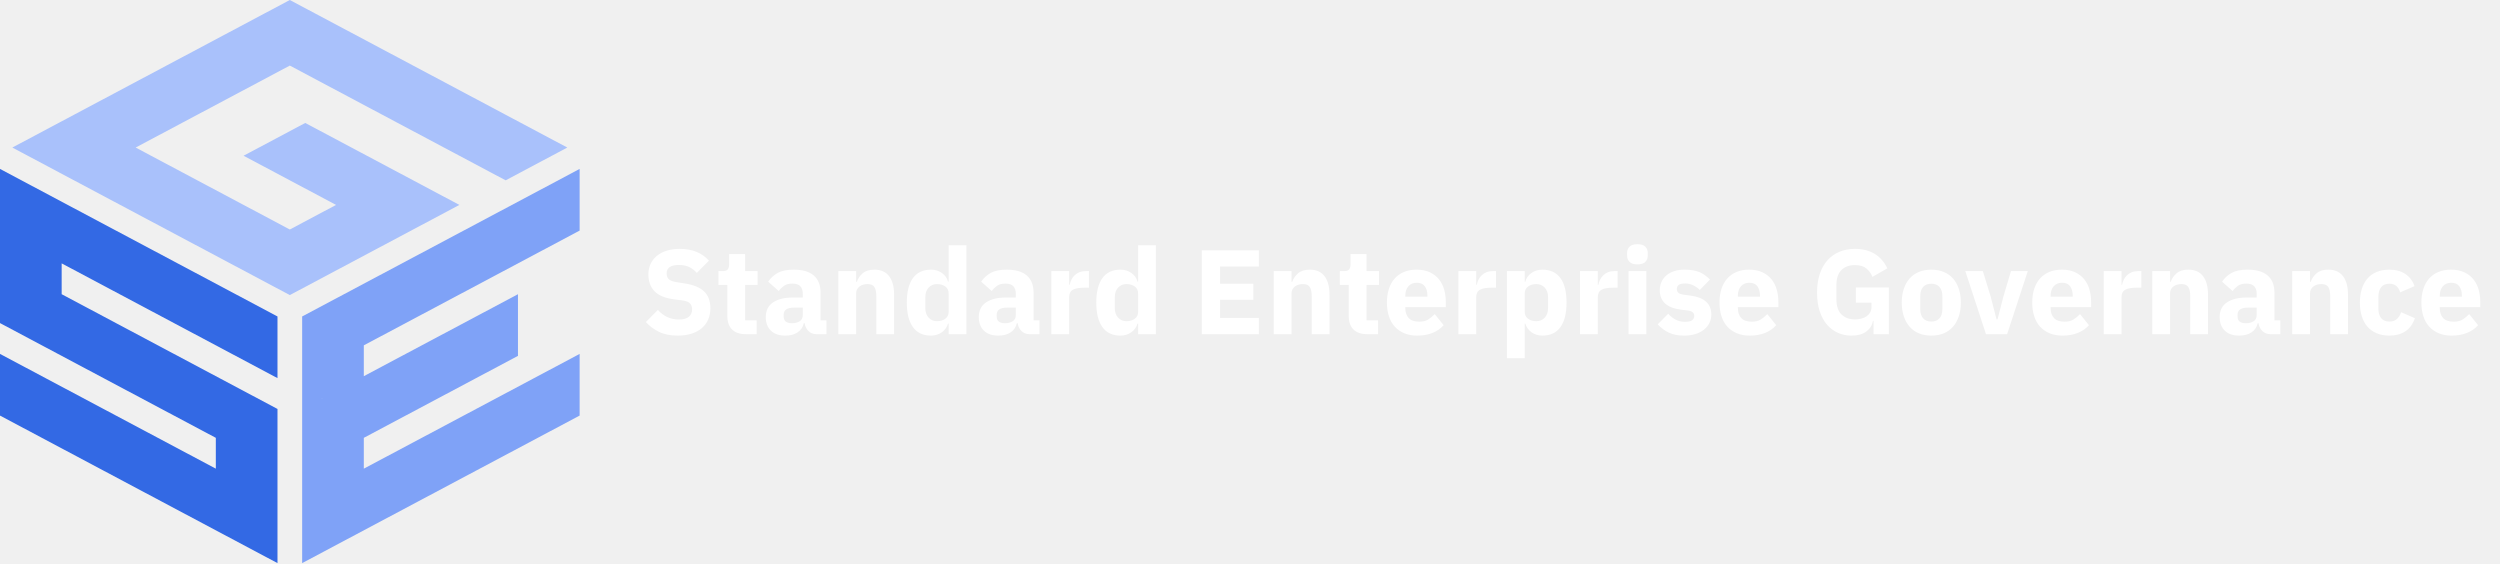
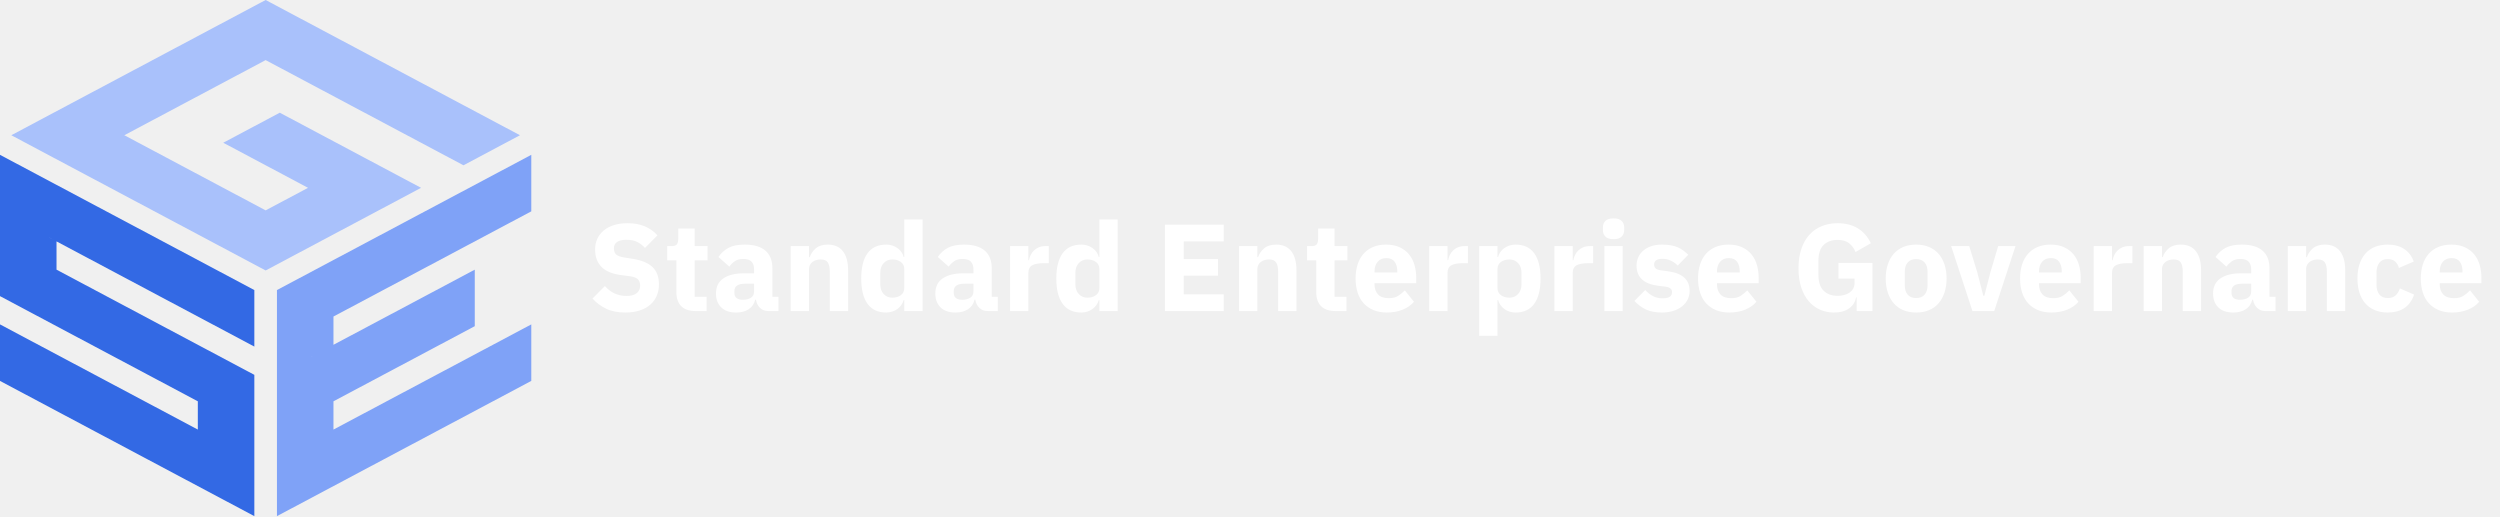
- <svg xmlns="http://www.w3.org/2000/svg" viewBox="-470 -495.87 4054.27 913.21" width="4054.27" height="913.21">
+ <svg xmlns="http://www.w3.org/2000/svg" viewBox="-470 -495.87 4423.24 913.21" width="4423.24" height="913.21">
  <path d="M-450 -256.6 L0 -495.87 L100 -442.7 L-350 -203.43 Z M-450 -256.6 L-350 -309.77 L100 -70.51 L0 -17.33 Z M-100 -442.7 L0 -495.87 L450 -256.6 L350 -203.43 Z M-100 -70.51 L175 -216.73 L275 -163.55 L0 -17.33 Z M-75 -243.31 L25 -296.48 L175 -216.73 L75 -163.55 Z" fill="#A9C1FB" />
  <path d="M-470 -221.93 L-20 17.33 L-20 117.33 L-470 -121.93 Z M-470 -121.93 L-370 -68.76 L-370 -18.76 L-470 -71.93 Z M-470 -71.93 L-20 167.33 L-20 267.33 L-470 28.07 Z M-120 214.16 L-20 267.33 L-20 317.33 L-120 264.16 Z M-470 78.07 L-20 317.33 L-20 417.33 L-470 178.07 Z" fill="#3369E4" />
  <path d="M20 17.33 L470 -221.93 L470 -121.93 L20 117.33 Z M20 117.33 L120 64.16 L120 114.16 L20 167.33 Z M20 167.33 L370 -18.76 L370 81.24 L20 267.33 Z M20 267.33 L120 214.16 L120 264.16 L20 317.33 Z M20 317.33 L470 78.07 L470 178.07 L20 417.33 Z" fill="#7FA2F7" />
-   <path d="M629.04,48.4Q611.11,48.4,598.64,42.27Q586.17,36.13,577.4,26.39L596.89,6.71Q610.72,22.29,630.99,22.29Q641.9,22.29,647.16,17.81Q652.42,13.33,652.42,5.93Q652.42,0.28,649.3,-3.52Q646.18,-7.32,636.64,-8.69L623.19,-10.44Q601.56,-13.17,591.53,-23.49Q581.5,-33.82,581.5,-50.97Q581.5,-60.12,585,-67.72Q588.51,-75.32,595.04,-80.78Q601.56,-86.23,611.01,-89.25Q620.46,-92.27,632.54,-92.27Q647.94,-92.27,659.63,-87.4Q671.32,-82.53,679.7,-73.18L660.02,-53.3Q655.15,-58.95,648.23,-62.56Q641.31,-66.16,630.79,-66.16Q620.85,-66.16,615.98,-62.66Q611.11,-59.15,611.11,-52.91Q611.11,-45.9,614.91,-42.78Q618.71,-39.67,627.28,-38.3L640.73,-36.16Q661.77,-32.85,671.9,-23.2Q682.03,-13.56,682.03,4.17Q682.03,13.92,678.53,22.1Q675.02,30.28,668.3,36.13Q661.58,41.97,651.64,45.19Q641.7,48.4,629.04,48.4ZM739.9,46.07Q724.9,46.07,717.2,38.47Q709.51,30.87,709.51,16.25L709.51,-33.82L695.09,-33.82L695.09,-56.23L702.3,-56.23Q708.14,-56.23,710.29,-59.05Q712.43,-61.88,712.43,-67.14L712.43,-83.89L738.34,-83.89L738.34,-56.23L758.61,-56.23L758.61,-33.82L738.34,-33.82L738.34,23.66L757.05,23.66L757.05,46.07ZM854.28,46.07Q846.48,46.07,841.32,41.19Q836.15,36.32,834.79,28.14L833.62,28.14Q831.28,38.08,823.3,43.24Q815.31,48.4,803.62,48.4Q788.22,48.4,780.04,40.22Q771.86,32.04,771.86,18.59Q771.86,2.42,783.64,-5.47Q795.43,-13.36,815.7,-13.36L831.87,-13.36L831.87,-19.79Q831.87,-27.2,827.97,-31.58Q824.07,-35.96,814.92,-35.96Q806.34,-35.96,801.28,-32.26Q796.21,-28.56,792.9,-23.88L775.75,-39.08Q781.99,-48.24,791.44,-53.4Q800.89,-58.57,817.06,-58.57Q838.88,-58.57,849.79,-49.02Q860.7,-39.47,860.7,-21.16L860.7,23.66L870.25,23.66L870.25,46.07ZM814.33,28.33Q821.54,28.33,826.7,25.22Q831.87,22.1,831.87,15.09L831.87,3L817.84,3Q800.89,3,800.89,14.5L800.89,17.42Q800.89,23.07,804.4,25.7Q807.9,28.33,814.33,28.33ZM889.54,46.07L889.54,-56.23L918.38,-56.23L918.38,-38.89L919.55,-38.89Q922.28,-46.87,929.09,-52.72Q935.91,-58.57,947.99,-58.57Q963.78,-58.57,971.86,-48.04Q979.95,-37.52,979.95,-18.04L979.95,46.07L951.11,46.07L951.11,-15.7Q951.11,-25.64,947.99,-30.41Q944.88,-35.18,936.89,-35.18Q933.38,-35.18,930.07,-34.31Q926.76,-33.43,924.13,-31.48Q921.5,-29.53,919.94,-26.71Q918.38,-23.88,918.38,-20.18L918.38,46.07ZM1068.41,28.92L1067.43,28.92Q1066.26,33.01,1063.73,36.62Q1061.2,40.22,1057.59,42.85Q1053.99,45.48,1049.41,46.94Q1044.83,48.4,1039.96,48.4Q1020.48,48.4,1010.54,34.67Q1000.6,20.93,1000.6,-5.18Q1000.6,-31.29,1010.54,-44.93Q1020.48,-58.57,1039.96,-58.57Q1049.9,-58.57,1057.59,-53.11Q1065.29,-47.65,1067.43,-39.08L1068.41,-39.08L1068.41,-98.12L1097.24,-98.12L1097.24,46.07L1068.41,46.07ZM1049.51,25.02Q1057.69,25.02,1063.05,21.03Q1068.41,17.03,1068.41,10.02L1068.41,-20.18Q1068.41,-27.2,1063.05,-31.19Q1057.69,-35.18,1049.51,-35.18Q1041.32,-35.18,1035.97,-29.44Q1030.61,-23.69,1030.61,-13.95L1030.61,3.78Q1030.61,13.53,1035.97,19.27Q1041.32,25.02,1049.51,25.02ZM1199.73,46.07Q1191.94,46.07,1186.77,41.19Q1181.61,36.32,1180.25,28.14L1179.08,28.14Q1176.74,38.08,1168.75,43.24Q1160.76,48.4,1149.07,48.4Q1133.68,48.4,1125.5,40.22Q1117.31,32.04,1117.31,18.59Q1117.31,2.42,1129.1,-5.47Q1140.89,-13.36,1161.15,-13.36L1177.32,-13.36L1177.32,-19.79Q1177.32,-27.2,1173.43,-31.58Q1169.53,-35.96,1160.37,-35.96Q1151.8,-35.96,1146.73,-32.26Q1141.67,-28.56,1138.36,-23.88L1121.21,-39.08Q1127.44,-48.24,1136.89,-53.4Q1146.34,-58.57,1162.52,-58.57Q1184.34,-58.57,1195.25,-49.02Q1206.16,-39.47,1206.16,-21.16L1206.16,23.66L1215.71,23.66L1215.71,46.07ZM1159.79,28.33Q1167,28.33,1172.16,25.22Q1177.32,22.1,1177.32,15.09L1177.32,3L1163.3,3Q1146.34,3,1146.34,14.5L1146.34,17.42Q1146.34,23.07,1149.85,25.7Q1153.36,28.33,1159.79,28.33ZM1235,46.07L1235,-56.23L1263.83,-56.23L1263.83,-34.02L1264.81,-34.02Q1265.59,-38.3,1267.54,-42.3Q1269.48,-46.29,1272.7,-49.41Q1275.91,-52.53,1280.4,-54.38Q1284.88,-56.23,1290.92,-56.23L1295.98,-56.23L1295.98,-29.34L1288.77,-29.34Q1276.11,-29.34,1269.97,-26.03Q1263.83,-22.71,1263.83,-13.75L1263.83,46.07ZM1375.67,28.92L1374.7,28.92Q1373.53,33.01,1371,36.62Q1368.46,40.22,1364.86,42.85Q1361.26,45.48,1356.68,46.94Q1352.1,48.4,1347.23,48.4Q1327.74,48.4,1317.81,34.67Q1307.87,20.93,1307.87,-5.18Q1307.87,-31.29,1317.81,-44.93Q1327.74,-58.57,1347.23,-58.57Q1357.16,-58.57,1364.86,-53.11Q1372.56,-47.65,1374.7,-39.08L1375.67,-39.08L1375.67,-98.12L1404.51,-98.12L1404.51,46.07L1375.67,46.07ZM1356.77,25.02Q1364.96,25.02,1370.32,21.03Q1375.67,17.03,1375.67,10.02L1375.67,-20.18Q1375.67,-27.2,1370.32,-31.19Q1364.96,-35.18,1356.77,-35.18Q1348.59,-35.18,1343.23,-29.44Q1337.87,-23.69,1337.87,-13.95L1337.87,3.78Q1337.87,13.53,1343.23,19.27Q1348.59,25.02,1356.77,25.02ZM1478.94,46.07L1478.94,-89.93L1571.49,-89.93L1571.49,-63.63L1508.56,-63.63L1508.56,-35.77L1562.53,-35.77L1562.53,-9.66L1508.56,-9.66L1508.56,19.76L1571.49,19.76L1571.49,46.07ZM1595.65,46.07L1595.65,-56.23L1624.49,-56.23L1624.49,-38.89L1625.66,-38.89Q1628.38,-46.87,1635.2,-52.72Q1642.02,-58.57,1654.1,-58.57Q1669.89,-58.57,1677.97,-48.04Q1686.06,-37.52,1686.06,-18.04L1686.06,46.07L1657.22,46.07L1657.22,-15.7Q1657.22,-25.64,1654.1,-30.41Q1650.99,-35.18,1643,-35.18Q1639.49,-35.18,1636.18,-34.31Q1632.87,-33.43,1630.23,-31.48Q1627.6,-29.53,1626.05,-26.71Q1624.49,-23.88,1624.49,-20.18L1624.49,46.07ZM1747.63,46.07Q1732.62,46.07,1724.93,38.47Q1717.23,30.87,1717.23,16.25L1717.23,-33.82L1702.81,-33.82L1702.81,-56.23L1710.02,-56.23Q1715.87,-56.23,1718.01,-59.05Q1720.15,-61.88,1720.15,-67.14L1720.15,-83.89L1746.07,-83.89L1746.07,-56.23L1766.33,-56.23L1766.33,-33.82L1746.07,-33.82L1746.07,23.66L1764.77,23.66L1764.77,46.07ZM1828.29,48.4Q1816.6,48.4,1807.44,44.6Q1798.29,40.8,1791.95,33.89Q1785.62,26.97,1782.41,17.03Q1779.19,7.1,1779.19,-5.18Q1779.19,-17.26,1782.31,-27.1Q1785.43,-36.94,1791.56,-43.95Q1797.7,-50.97,1806.66,-54.77Q1815.63,-58.57,1827.12,-58.57Q1839.79,-58.57,1848.85,-54.28Q1857.91,-49.99,1863.66,-42.78Q1869.4,-35.57,1872.03,-26.12Q1874.66,-16.67,1874.66,-6.35L1874.66,2.23L1809,2.23L1809,3.78Q1809,13.92,1814.46,19.86Q1819.91,25.8,1831.6,25.8Q1840.57,25.8,1846.22,22.2Q1851.87,18.59,1856.74,13.53L1871.16,31.45Q1864.34,39.44,1853.33,43.92Q1842.32,48.4,1828.29,48.4ZM1827.71,-37.33Q1818.94,-37.33,1813.97,-31.58Q1809,-25.83,1809,-16.28L1809,-14.73L1844.85,-14.73L1844.85,-16.48Q1844.85,-25.83,1840.66,-31.58Q1836.48,-37.33,1827.71,-37.33ZM1895.12,46.07L1895.12,-56.23L1923.96,-56.23L1923.96,-34.02L1924.93,-34.02Q1925.71,-38.3,1927.66,-42.3Q1929.61,-46.29,1932.83,-49.41Q1936.04,-52.53,1940.52,-54.38Q1945,-56.23,1951.04,-56.23L1956.11,-56.23L1956.11,-29.34L1948.9,-29.34Q1936.23,-29.34,1930.1,-26.03Q1923.96,-22.71,1923.96,-13.75L1923.96,46.07ZM1973.84,-56.23L2002.68,-56.23L2002.68,-39.08L2003.65,-39.08Q2005.79,-47.65,2013.49,-53.11Q2021.19,-58.57,2031.12,-58.57Q2050.61,-58.57,2060.54,-44.93Q2070.48,-31.29,2070.48,-5.18Q2070.48,20.93,2060.54,34.67Q2050.61,48.4,2031.12,48.4Q2026.06,48.4,2021.58,46.94Q2017.09,45.48,2013.49,42.85Q2009.89,40.22,2007.35,36.62Q2004.82,33.01,2003.65,28.92L2002.68,28.92L2002.68,85.03L1973.84,85.03ZM2021.58,25.02Q2029.76,25.02,2035.12,19.27Q2040.48,13.53,2040.48,3.78L2040.48,-13.95Q2040.48,-23.69,2035.12,-29.44Q2029.76,-35.18,2021.58,-35.18Q2013.39,-35.18,2008.03,-31.19Q2002.68,-27.2,2002.68,-20.18L2002.68,10.02Q2002.68,17.03,2008.03,21.03Q2013.39,25.02,2021.58,25.02ZM2092.3,46.07L2092.3,-56.23L2121.14,-56.23L2121.14,-34.02L2122.11,-34.02Q2122.89,-38.3,2124.84,-42.3Q2126.79,-46.29,2130.01,-49.41Q2133.22,-52.53,2137.7,-54.38Q2142.18,-56.23,2148.22,-56.23L2153.29,-56.23L2153.29,-29.34L2146.08,-29.34Q2133.42,-29.34,2127.28,-26.03Q2121.14,-22.71,2121.14,-13.75L2121.14,46.07ZM2185.44,-67.14Q2176.67,-67.14,2172.68,-71.13Q2168.68,-75.13,2168.68,-81.36L2168.68,-85.65Q2168.68,-91.88,2172.68,-95.88Q2176.67,-99.87,2185.44,-99.87Q2194.21,-99.87,2198.2,-95.88Q2202.19,-91.88,2202.19,-85.65L2202.19,-81.36Q2202.19,-75.13,2198.2,-71.13Q2194.21,-67.14,2185.44,-67.14ZM2171.02,-56.23L2199.86,-56.23L2199.86,46.07L2171.02,46.07ZM2261.43,48.4Q2246.62,48.4,2236.49,43.63Q2226.36,38.86,2218.37,30.09L2235.32,12.94Q2240.77,18.98,2247.4,22.49Q2254.02,26,2262.4,26Q2270.97,26,2274.29,23.37Q2277.6,20.74,2277.6,16.25Q2277.6,9.05,2267.27,7.68L2256.17,6.32Q2221.68,2.03,2221.68,-25.25Q2221.68,-32.65,2224.5,-38.79Q2227.33,-44.93,2232.49,-49.31Q2237.66,-53.69,2244.96,-56.13Q2252.27,-58.57,2261.43,-58.57Q2269.42,-58.57,2275.55,-57.49Q2281.69,-56.42,2286.46,-54.38Q2291.24,-52.33,2295.23,-49.31Q2299.23,-46.29,2303.12,-42.59L2286.56,-25.64Q2281.69,-30.51,2275.55,-33.33Q2269.42,-36.16,2262.99,-36.16Q2255.58,-36.16,2252.46,-33.82Q2249.35,-31.48,2249.35,-27.59Q2249.35,-23.49,2251.59,-21.25Q2253.83,-19.01,2260.06,-18.04L2271.56,-16.48Q2305.27,-12,2305.27,14.31Q2305.27,21.71,2302.15,27.94Q2299.03,34.18,2293.28,38.76Q2287.54,43.34,2279.45,45.87Q2271.36,48.4,2261.43,48.4ZM2367.62,48.4Q2355.93,48.4,2346.77,44.6Q2337.61,40.8,2331.28,33.89Q2324.95,26.97,2321.73,17.03Q2318.52,7.1,2318.52,-5.18Q2318.52,-17.26,2321.63,-27.1Q2324.75,-36.94,2330.89,-43.95Q2337.03,-50.97,2345.99,-54.77Q2354.95,-58.57,2366.45,-58.57Q2379.11,-58.57,2388.17,-54.28Q2397.23,-49.99,2402.98,-42.78Q2408.73,-35.57,2411.36,-26.12Q2413.99,-16.67,2413.99,-6.35L2413.99,2.23L2348.33,2.23L2348.33,3.78Q2348.33,13.92,2353.78,19.86Q2359.24,25.8,2370.93,25.8Q2379.89,25.8,2385.54,22.2Q2391.19,18.59,2396.06,13.53L2410.48,31.45Q2403.66,39.44,2392.65,43.92Q2381.64,48.4,2367.62,48.4ZM2367.03,-37.33Q2358.26,-37.33,2353.3,-31.58Q2348.33,-25.83,2348.33,-16.28L2348.33,-14.73L2384.18,-14.73L2384.18,-16.48Q2384.18,-25.83,2379.99,-31.58Q2375.8,-37.33,2367.03,-37.33ZM2568.3,24.44L2567.33,24.44Q2565.77,34.76,2556.81,41.58Q2547.85,48.4,2532.45,48.4Q2520.76,48.4,2510.63,43.92Q2500.5,39.44,2492.9,30.67Q2485.3,21.9,2481.01,8.85Q2476.73,-4.2,2476.73,-21.35Q2476.73,-38.5,2481.21,-51.75Q2485.69,-65,2493.78,-73.96Q2501.86,-82.92,2513.16,-87.6Q2524.46,-92.27,2538.3,-92.27Q2556.61,-92.27,2569.86,-84.38Q2583.11,-76.49,2590.71,-60.71L2566.55,-46.87Q2563.43,-54.86,2556.81,-60.42Q2550.18,-65.97,2538.3,-65.97Q2524.46,-65.97,2516.28,-57.98Q2508.1,-49.99,2508.1,-32.85L2508.1,-11.02Q2508.1,5.93,2516.28,14.01Q2524.46,22.1,2538.3,22.1Q2543.75,22.1,2548.62,20.83Q2553.5,19.57,2557.2,16.94Q2560.9,14.31,2562.95,10.6Q2564.99,6.9,2564.99,1.84L2564.99,-4.98L2539.66,-4.98L2539.66,-29.73L2593.24,-29.73L2593.24,46.07L2568.3,46.07ZM2662.02,48.4Q2650.72,48.4,2641.86,44.7Q2632.99,41,2626.85,33.98Q2620.72,26.97,2617.4,17.03Q2614.09,7.1,2614.09,-5.18Q2614.09,-17.45,2617.4,-27.39Q2620.72,-37.33,2626.85,-44.24Q2632.99,-51.16,2641.86,-54.86Q2650.72,-58.57,2662.02,-58.57Q2673.32,-58.57,2682.19,-54.86Q2691.05,-51.16,2697.19,-44.24Q2703.33,-37.33,2706.64,-27.39Q2709.95,-17.45,2709.95,-5.18Q2709.95,7.1,2706.64,17.03Q2703.33,26.97,2697.19,33.98Q2691.05,41,2682.19,44.7Q2673.32,48.4,2662.02,48.4ZM2662.02,25.61Q2670.6,25.61,2675.27,20.35Q2679.95,15.09,2679.95,5.34L2679.95,-15.51Q2679.95,-25.25,2675.27,-30.51Q2670.6,-35.77,2662.02,-35.77Q2653.45,-35.77,2648.77,-30.51Q2644.1,-25.25,2644.1,-15.51L2644.1,5.34Q2644.1,15.09,2648.77,20.35Q2653.45,25.61,2662.02,25.61ZM2750.68,46.07L2717.16,-56.23L2745.61,-56.23L2758.28,-14.92L2767.82,22.1L2769.38,22.1L2778.93,-14.92L2791.2,-56.23L2818.48,-56.23L2784.97,46.07ZM2874.79,48.4Q2863.1,48.4,2853.94,44.6Q2844.79,40.8,2838.45,33.89Q2832.12,26.97,2828.91,17.03Q2825.69,7.1,2825.69,-5.18Q2825.69,-17.26,2828.81,-27.1Q2831.93,-36.94,2838.06,-43.95Q2844.2,-50.97,2853.16,-54.77Q2862.13,-58.57,2873.62,-58.57Q2886.29,-58.57,2895.35,-54.28Q2904.41,-49.99,2910.15,-42.78Q2915.9,-35.57,2918.53,-26.12Q2921.16,-16.67,2921.16,-6.35L2921.16,2.23L2855.5,2.23L2855.5,3.78Q2855.5,13.92,2860.96,19.86Q2866.41,25.8,2878.1,25.8Q2887.07,25.8,2892.72,22.2Q2898.37,18.59,2903.24,13.53L2917.66,31.45Q2910.84,39.44,2899.83,43.92Q2888.82,48.4,2874.79,48.4ZM2874.21,-37.33Q2865.44,-37.33,2860.47,-31.58Q2855.5,-25.83,2855.5,-16.28L2855.5,-14.73L2891.35,-14.73L2891.35,-16.48Q2891.35,-25.83,2887.16,-31.58Q2882.97,-37.33,2874.21,-37.33ZM2941.62,46.07L2941.62,-56.23L2970.46,-56.23L2970.46,-34.02L2971.43,-34.02Q2972.21,-38.3,2974.16,-42.3Q2976.11,-46.29,2979.32,-49.41Q2982.54,-52.53,2987.02,-54.38Q2991.5,-56.23,2997.54,-56.23L3002.61,-56.23L3002.61,-29.34L2995.4,-29.34Q2982.73,-29.34,2976.6,-26.03Q2970.46,-22.71,2970.46,-13.75L2970.46,46.07ZM3020.34,46.07L3020.34,-56.23L3049.17,-56.23L3049.17,-38.89L3050.34,-38.89Q3053.07,-46.87,3059.89,-52.72Q3066.71,-58.57,3078.79,-58.57Q3094.57,-58.57,3102.66,-48.04Q3110.74,-37.52,3110.74,-18.04L3110.74,46.07L3081.91,46.07L3081.91,-15.7Q3081.91,-25.64,3078.79,-30.41Q3075.67,-35.18,3067.68,-35.18Q3064.18,-35.18,3060.87,-34.31Q3057.55,-33.43,3054.92,-31.48Q3052.29,-29.53,3050.73,-26.71Q3049.17,-23.88,3049.17,-20.18L3049.17,46.07ZM3212.06,46.07Q3204.27,46.07,3199.11,41.19Q3193.94,36.32,3192.58,28.14L3191.41,28.14Q3189.07,38.08,3181.08,43.24Q3173.09,48.4,3161.4,48.4Q3146.01,48.4,3137.83,40.22Q3129.64,32.04,3129.64,18.59Q3129.64,2.42,3141.43,-5.47Q3153.22,-13.36,3173.48,-13.36L3189.66,-13.36L3189.66,-19.79Q3189.66,-27.2,3185.76,-31.58Q3181.86,-35.96,3172.7,-35.96Q3164.13,-35.96,3159.07,-32.26Q3154,-28.56,3150.69,-23.88L3133.54,-39.08Q3139.78,-48.24,3149.23,-53.4Q3158.68,-58.57,3174.85,-58.57Q3196.67,-58.57,3207.58,-49.02Q3218.49,-39.47,3218.49,-21.16L3218.49,23.66L3228.04,23.66L3228.04,46.07ZM3172.12,28.33Q3179.33,28.33,3184.49,25.22Q3189.66,22.1,3189.66,15.09L3189.66,3L3175.63,3Q3158.68,3,3158.68,14.5L3158.68,17.42Q3158.68,23.07,3162.18,25.7Q3165.69,28.33,3172.12,28.33ZM3247.33,46.07L3247.33,-56.23L3276.17,-56.23L3276.17,-38.89L3277.34,-38.89Q3280.06,-46.87,3286.88,-52.72Q3293.7,-58.57,3305.78,-58.57Q3321.56,-58.57,3329.65,-48.04Q3337.74,-37.52,3337.74,-18.04L3337.74,46.07L3308.9,46.07L3308.9,-15.7Q3308.9,-25.64,3305.78,-30.41Q3302.66,-35.18,3294.68,-35.18Q3291.17,-35.18,3287.86,-34.31Q3284.54,-33.43,3281.91,-31.48Q3279.28,-29.53,3277.72,-26.71Q3276.17,-23.88,3276.17,-20.18L3276.17,46.07ZM3404.76,48.4Q3393.27,48.4,3384.3,44.6Q3375.34,40.8,3369.3,33.89Q3363.26,26.97,3360.14,17.03Q3357.03,7.1,3357.03,-5.18Q3357.03,-17.45,3360.14,-27.29Q3363.26,-37.13,3369.3,-44.15Q3375.34,-51.16,3384.3,-54.86Q3393.27,-58.57,3404.76,-58.57Q3420.35,-58.57,3430.77,-51.55Q3441.2,-44.54,3445.68,-31.87L3422.3,-21.74Q3420.93,-27.59,3416.65,-31.68Q3412.36,-35.77,3404.76,-35.77Q3395.99,-35.77,3391.51,-30.02Q3387.03,-24.27,3387.03,-14.53L3387.03,4.56Q3387.03,14.31,3391.51,19.96Q3395.99,25.61,3404.76,25.61Q3412.56,25.61,3417.13,21.42Q3421.71,17.23,3423.86,10.41L3446.26,20.15Q3441.2,34.76,3430.58,41.58Q3419.96,48.4,3404.76,48.4ZM3505.89,48.4Q3494.19,48.4,3485.04,44.6Q3475.88,40.8,3469.55,33.89Q3463.21,26.97,3460,17.03Q3456.79,7.1,3456.79,-5.18Q3456.79,-17.26,3459.9,-27.1Q3463.02,-36.94,3469.16,-43.95Q3475.3,-50.97,3484.26,-54.77Q3493.22,-58.57,3504.72,-58.57Q3517.38,-58.57,3526.44,-54.28Q3535.5,-49.99,3541.25,-42.78Q3547,-35.57,3549.63,-26.12Q3552.26,-16.67,3552.26,-6.35L3552.26,2.23L3486.6,2.23L3486.6,3.78Q3486.6,13.92,3492.05,19.86Q3497.51,25.8,3509.2,25.8Q3518.16,25.8,3523.81,22.2Q3529.46,18.59,3534.33,13.53L3548.75,31.45Q3541.93,39.44,3530.92,43.92Q3519.91,48.4,3505.89,48.4ZM3505.3,-37.33Q3496.53,-37.33,3491.56,-31.58Q3486.6,-25.83,3486.6,-16.28L3486.6,-14.73L3522.45,-14.73L3522.45,-16.48Q3522.45,-25.83,3518.26,-31.58Q3514.07,-37.33,3505.3,-37.33Z" fill="#FFFFFF" />
+   <path d="M636.32,57.08Q616.19,57.08,602.18,50.19Q588.17,43.29,578.32,32.35L600.21,10.24Q615.75,27.75,638.51,27.75Q650.77,27.75,656.68,22.72Q662.59,17.68,662.59,9.37Q662.59,3.02,659.09,-1.25Q655.59,-5.52,644.86,-7.05L629.76,-9.02Q605.46,-12.08,594.19,-23.69Q582.91,-35.29,582.91,-54.55Q582.91,-64.84,586.85,-73.37Q590.79,-81.91,598.13,-88.04Q605.46,-94.17,616.08,-97.56Q626.69,-100.95,640.26,-100.95Q657.56,-100.95,670.69,-95.48Q683.82,-90.01,693.24,-79.5L671.13,-57.18Q665.66,-63.52,657.89,-67.57Q650.11,-71.62,638.29,-71.62Q627.13,-71.62,621.66,-67.68Q616.19,-63.74,616.19,-56.74Q616.19,-48.86,620.45,-45.36Q624.72,-41.85,634.35,-40.32L649.46,-37.91Q673.1,-34.19,684.48,-23.36Q695.86,-12.52,695.86,7.4Q695.86,18.34,691.92,27.53Q687.98,36.73,680.43,43.29Q672.88,49.86,661.72,53.47Q650.55,57.08,636.32,57.08ZM760.87,54.46Q744.02,54.46,735.37,45.92Q726.73,37.38,726.73,20.97L726.73,-35.29L710.53,-35.29L710.53,-60.46L718.63,-60.46Q725.19,-60.46,727.6,-63.63Q730.01,-66.81,730.01,-72.72L730.01,-91.54L759.12,-91.54L759.12,-60.46L781.89,-60.46L781.89,-35.29L759.12,-35.29L759.12,29.29L780.14,29.29L780.14,54.46ZM889.36,54.46Q880.61,54.46,874.81,48.99Q869.01,43.51,867.47,34.32L866.16,34.32Q863.53,45.48,854.56,51.28Q845.58,57.08,832.45,57.08Q815.16,57.08,805.97,47.89Q796.77,38.7,796.77,23.59Q796.77,5.43,810.01,-3.44Q823.26,-12.3,846.02,-12.3L864.19,-12.3L864.19,-19.53Q864.19,-27.85,859.81,-32.77Q855.43,-37.7,845.15,-37.7Q835.52,-37.7,829.82,-33.54Q824.13,-29.38,820.41,-24.12L801.15,-41.2Q808.15,-51.49,818.77,-57.29Q829.39,-63.09,847.55,-63.09Q872.07,-63.09,884.33,-52.36Q896.59,-41.64,896.59,-21.06L896.59,29.29L907.31,29.29L907.31,54.46ZM844.49,34.54Q852.59,34.54,858.39,31.04Q864.19,27.53,864.19,19.65L864.19,6.08L848.43,6.08Q829.39,6.08,829.39,19L829.39,22.28Q829.39,28.63,833.33,31.58Q837.27,34.54,844.49,34.54ZM928.98,54.46L928.98,-60.46L961.38,-60.46L961.38,-40.98L962.69,-40.98Q965.76,-49.95,973.42,-56.52Q981.08,-63.09,994.65,-63.09Q1012.38,-63.09,1021.46,-51.27Q1030.55,-39.45,1030.55,-17.56L1030.55,54.46L998.15,54.46L998.15,-14.93Q998.15,-26.09,994.65,-31.46Q991.15,-36.82,982.17,-36.82Q978.23,-36.82,974.51,-35.83Q970.79,-34.85,967.84,-32.66Q964.88,-30.47,963.13,-27.3Q961.38,-24.12,961.38,-19.96L961.38,54.46ZM1129.92,35.2L1128.83,35.2Q1127.52,39.79,1124.67,43.84Q1121.83,47.89,1117.78,50.85Q1113.73,53.8,1108.58,55.44Q1103.44,57.08,1097.97,57.08Q1076.08,57.08,1064.91,41.65Q1053.75,26.22,1053.75,-3.11Q1053.75,-32.44,1064.91,-47.76Q1076.08,-63.09,1097.97,-63.09Q1109.13,-63.09,1117.78,-56.96Q1126.42,-50.83,1128.83,-41.2L1129.92,-41.2L1129.92,-107.52L1162.32,-107.52L1162.32,54.46L1129.92,54.46ZM1108.69,30.82Q1117.89,30.82,1123.91,26.33Q1129.92,21.84,1129.92,13.96L1129.92,-19.96Q1129.92,-27.85,1123.91,-32.33Q1117.89,-36.82,1108.69,-36.82Q1099.5,-36.82,1093.48,-30.36Q1087.46,-23.9,1087.46,-12.96L1087.46,6.96Q1087.46,17.9,1093.48,24.36Q1099.5,30.82,1108.69,30.82ZM1277.46,54.46Q1268.7,54.46,1262.9,48.99Q1257.1,43.51,1255.57,34.32L1254.26,34.32Q1251.63,45.48,1242.65,51.28Q1233.68,57.08,1220.55,57.08Q1203.25,57.08,1194.06,47.89Q1184.87,38.7,1184.87,23.59Q1184.87,5.43,1198.11,-3.44Q1211.35,-12.3,1234.12,-12.3L1252.29,-12.3L1252.29,-19.53Q1252.29,-27.85,1247.91,-32.77Q1243.53,-37.7,1233.24,-37.7Q1223.61,-37.7,1217.92,-33.54Q1212.23,-29.38,1208.51,-24.12L1189.24,-41.2Q1196.25,-51.49,1206.87,-57.29Q1217.48,-63.09,1235.65,-63.09Q1260.17,-63.09,1272.42,-52.36Q1284.68,-41.64,1284.68,-21.06L1284.68,29.29L1295.41,29.29L1295.41,54.46ZM1232.59,34.54Q1240.68,34.54,1246.48,31.04Q1252.29,27.53,1252.29,19.65L1252.29,6.08L1236.53,6.08Q1217.48,6.08,1217.48,19L1217.48,22.28Q1217.48,28.63,1221.42,31.58Q1225.36,34.54,1232.59,34.54ZM1317.08,54.46L1317.08,-60.46L1349.47,-60.46L1349.47,-35.51L1350.57,-35.51Q1351.44,-40.32,1353.63,-44.81Q1355.82,-49.3,1359.43,-52.8Q1363.04,-56.3,1368.08,-58.38Q1373.11,-60.46,1379.9,-60.46L1385.59,-60.46L1385.59,-30.25L1377.49,-30.25Q1363.26,-30.25,1356.37,-26.53Q1349.47,-22.81,1349.47,-12.74L1349.47,54.46ZM1475.12,35.2L1474.02,35.2Q1472.71,39.79,1469.86,43.84Q1467.02,47.89,1462.97,50.85Q1458.92,53.8,1453.78,55.44Q1448.63,57.08,1443.16,57.08Q1421.27,57.08,1410.11,41.65Q1398.94,26.22,1398.94,-3.11Q1398.94,-32.44,1410.11,-47.76Q1421.27,-63.09,1443.16,-63.09Q1454.32,-63.09,1462.97,-56.96Q1471.61,-50.83,1474.02,-41.2L1475.12,-41.2L1475.12,-107.52L1507.51,-107.52L1507.51,54.46L1475.12,54.46ZM1453.88,30.82Q1463.08,30.82,1469.1,26.33Q1475.12,21.84,1475.12,13.96L1475.12,-19.96Q1475.12,-27.85,1469.1,-32.33Q1463.08,-36.82,1453.88,-36.82Q1444.69,-36.82,1438.67,-30.36Q1432.65,-23.9,1432.65,-12.96L1432.65,6.96Q1432.65,17.9,1438.67,24.36Q1444.69,30.82,1453.88,30.82ZM1591.13,54.46L1591.13,-98.33L1695.1,-98.33L1695.1,-68.78L1624.4,-68.78L1624.4,-37.48L1685.03,-37.48L1685.03,-8.14L1624.4,-8.14L1624.4,24.91L1695.1,24.91L1695.1,54.46ZM1722.25,54.46L1722.25,-60.46L1754.64,-60.46L1754.64,-40.98L1755.96,-40.98Q1759.02,-49.95,1766.68,-56.52Q1774.34,-63.09,1787.91,-63.09Q1805.64,-63.09,1814.73,-51.27Q1823.81,-39.45,1823.81,-17.56L1823.81,54.46L1791.42,54.46L1791.42,-14.93Q1791.42,-26.09,1787.91,-31.46Q1784.41,-36.82,1775.44,-36.82Q1771.5,-36.82,1767.78,-35.83Q1764.05,-34.85,1761.1,-32.66Q1758.14,-30.47,1756.39,-27.3Q1754.64,-24.12,1754.64,-19.96L1754.64,54.46ZM1892.98,54.46Q1876.13,54.46,1867.48,45.92Q1858.83,37.38,1858.83,20.97L1858.83,-35.29L1842.64,-35.29L1842.64,-60.46L1850.74,-60.46Q1857.3,-60.46,1859.71,-63.63Q1862.12,-66.81,1862.12,-72.72L1862.12,-91.54L1891.23,-91.54L1891.23,-60.46L1914,-60.46L1914,-35.29L1891.23,-35.29L1891.23,29.29L1912.24,29.29L1912.24,54.46ZM1983.6,57.08Q1970.47,57.08,1960.18,52.82Q1949.89,48.55,1942.78,40.78Q1935.67,33.01,1932.05,21.84Q1928.44,10.68,1928.44,-3.11Q1928.44,-16.68,1931.94,-27.74Q1935.45,-38.79,1942.34,-46.67Q1949.24,-54.55,1959.31,-58.82Q1969.37,-63.09,1982.29,-63.09Q1996.52,-63.09,2006.7,-58.27Q2016.87,-53.46,2023.33,-45.36Q2029.79,-37.26,2032.74,-26.64Q2035.7,-16.02,2035.7,-4.42L2035.7,5.21L1961.93,5.21L1961.93,6.96Q1961.93,18.34,1968.06,25.02Q1974.19,31.69,1987.32,31.69Q1997.39,31.69,2003.74,27.64Q2010.09,23.59,2015.56,17.9L2031.76,38.04Q2024.1,47.02,2011.73,52.05Q1999.36,57.08,1983.6,57.08ZM1982.95,-39.23Q1973.1,-39.23,1967.51,-32.77Q1961.93,-26.31,1961.93,-15.59L1961.93,-13.84L2002.21,-13.84L2002.21,-15.81Q2002.21,-26.31,1997.5,-32.77Q1992.8,-39.23,1982.95,-39.23ZM2058.68,54.46L2058.68,-60.46L2091.08,-60.46L2091.08,-35.51L2092.17,-35.51Q2093.05,-40.32,2095.24,-44.81Q2097.43,-49.3,2101.04,-52.8Q2104.65,-56.3,2109.68,-58.38Q2114.72,-60.46,2121.5,-60.46L2127.2,-60.46L2127.2,-30.25L2119.1,-30.25Q2104.87,-30.25,2097.97,-26.53Q2091.08,-22.81,2091.08,-12.74L2091.08,54.46ZM2147.11,-60.46L2179.51,-60.46L2179.51,-41.2L2180.61,-41.2Q2183.01,-50.83,2191.66,-56.96Q2200.31,-63.09,2211.47,-63.09Q2233.36,-63.09,2244.52,-47.76Q2255.68,-32.44,2255.68,-3.11Q2255.68,26.22,2244.52,41.65Q2233.36,57.08,2211.47,57.08Q2205.78,57.08,2200.74,55.44Q2195.71,53.8,2191.66,50.85Q2187.61,47.89,2184.76,43.84Q2181.92,39.79,2180.61,35.2L2179.51,35.2L2179.51,98.24L2147.11,98.24ZM2200.74,30.82Q2209.94,30.82,2215.96,24.36Q2221.98,17.9,2221.98,6.96L2221.98,-12.96Q2221.98,-23.9,2215.96,-30.36Q2209.94,-36.82,2200.74,-36.82Q2191.55,-36.82,2185.53,-32.33Q2179.51,-27.85,2179.51,-19.96L2179.51,13.96Q2179.51,21.84,2185.53,26.33Q2191.55,30.82,2200.74,30.82ZM2280.2,54.46L2280.2,-60.46L2312.6,-60.46L2312.6,-35.51L2313.69,-35.51Q2314.57,-40.32,2316.76,-44.81Q2318.94,-49.3,2322.56,-52.8Q2326.17,-56.3,2331.2,-58.38Q2336.24,-60.46,2343.02,-60.46L2348.71,-60.46L2348.71,-30.25L2340.61,-30.25Q2326.39,-30.25,2319.49,-26.53Q2312.6,-22.81,2312.6,-12.74L2312.6,54.46ZM2384.83,-72.72Q2374.98,-72.72,2370.49,-77.21Q2366.01,-81.69,2366.01,-88.7L2366.01,-93.51Q2366.01,-100.52,2370.49,-105Q2374.98,-109.49,2384.83,-109.49Q2394.68,-109.49,2399.17,-105Q2403.66,-100.52,2403.66,-93.51L2403.66,-88.7Q2403.66,-81.69,2399.17,-77.21Q2394.68,-72.72,2384.83,-72.72ZM2368.63,-60.46L2401.03,-60.46L2401.03,54.46L2368.63,54.46ZM2470.2,57.08Q2453.56,57.08,2442.18,51.72Q2430.8,46.36,2421.82,36.51L2440.87,17.25Q2447,24.03,2454.44,27.97Q2461.88,31.91,2471.29,31.91Q2480.92,31.91,2484.65,28.96Q2488.37,26,2488.37,20.97Q2488.37,12.87,2476.77,11.34L2464.29,9.8Q2425.54,4.99,2425.54,-25.66Q2425.54,-33.97,2428.72,-40.87Q2431.89,-47.76,2437.69,-52.69Q2443.49,-57.61,2451.7,-60.35Q2459.91,-63.09,2470.2,-63.09Q2479.17,-63.09,2486.07,-61.88Q2492.96,-60.68,2498.33,-58.38Q2503.69,-56.08,2508.18,-52.69Q2512.66,-49.3,2517.04,-45.14L2498.44,-26.09Q2492.96,-31.57,2486.07,-34.74Q2479.17,-37.91,2471.95,-37.91Q2463.63,-37.91,2460.13,-35.29Q2456.63,-32.66,2456.63,-28.28Q2456.63,-23.69,2459.14,-21.17Q2461.66,-18.65,2468.67,-17.56L2481.58,-15.81Q2519.45,-10.77,2519.45,18.78Q2519.45,27.1,2515.95,34.1Q2512.44,41.11,2505.99,46.25Q2499.53,51.39,2490.45,54.24Q2481.36,57.08,2470.2,57.08ZM2589.49,57.08Q2576.36,57.08,2566.07,52.82Q2555.79,48.55,2548.67,40.78Q2541.56,33.01,2537.95,21.84Q2534.33,10.68,2534.33,-3.11Q2534.33,-16.68,2537.84,-27.74Q2541.34,-38.79,2548.23,-46.67Q2555.13,-54.55,2565.2,-58.82Q2575.27,-63.09,2588.18,-63.09Q2602.41,-63.09,2612.59,-58.27Q2622.77,-53.46,2629.22,-45.36Q2635.68,-37.26,2638.64,-26.64Q2641.59,-16.02,2641.59,-4.42L2641.59,5.21L2567.82,5.21L2567.82,6.96Q2567.82,18.34,2573.95,25.02Q2580.08,31.69,2593.22,31.69Q2603.28,31.69,2609.63,27.64Q2615.98,23.59,2621.45,17.9L2637.65,38.04Q2629.99,47.02,2617.62,52.05Q2605.25,57.08,2589.49,57.08ZM2588.84,-39.23Q2578.99,-39.23,2573.41,-32.77Q2567.82,-26.31,2567.82,-15.59L2567.82,-13.84L2608.1,-13.84L2608.1,-15.81Q2608.1,-26.31,2603.39,-32.77Q2598.69,-39.23,2588.84,-39.23ZM2814.95,30.16L2813.86,30.16Q2812.11,41.76,2802.04,49.42Q2791.97,57.08,2774.68,57.08Q2761.54,57.08,2750.16,52.05Q2738.78,47.02,2730.24,37.17Q2721.71,27.32,2716.89,12.65Q2712.07,-2.02,2712.07,-21.28Q2712.07,-40.54,2717.11,-55.43Q2722.14,-70.31,2731.23,-80.38Q2740.31,-90.45,2753.01,-95.7Q2765.7,-100.95,2781.24,-100.95Q2801.82,-100.95,2816.7,-92.09Q2831.59,-83.22,2840.13,-65.49L2812.98,-49.95Q2809.48,-58.93,2802.04,-65.17Q2794.6,-71.4,2781.24,-71.4Q2765.7,-71.4,2756.51,-62.43Q2747.32,-53.46,2747.32,-34.19L2747.32,-9.68Q2747.32,9.37,2756.51,18.45Q2765.7,27.53,2781.24,27.53Q2787.37,27.53,2792.85,26.11Q2798.32,24.69,2802.48,21.73Q2806.64,18.78,2808.93,14.62Q2811.23,10.46,2811.23,4.77L2811.23,-2.89L2782.78,-2.89L2782.78,-30.69L2842.97,-30.69L2842.97,54.46L2814.95,54.46ZM2920.24,57.08Q2907.54,57.08,2897.58,52.93Q2887.63,48.77,2880.73,40.89Q2873.84,33.01,2870.11,21.84Q2866.39,10.68,2866.39,-3.11Q2866.39,-16.9,2870.11,-28.06Q2873.84,-39.23,2880.73,-47Q2887.63,-54.77,2897.58,-58.93Q2907.54,-63.09,2920.24,-63.09Q2932.94,-63.09,2942.9,-58.93Q2952.86,-54.77,2959.75,-47Q2966.65,-39.23,2970.37,-28.06Q2974.09,-16.9,2974.09,-3.11Q2974.09,10.68,2970.37,21.84Q2966.65,33.01,2959.75,40.89Q2952.86,48.77,2942.9,52.93Q2932.94,57.08,2920.24,57.08ZM2920.24,31.47Q2929.87,31.47,2935.12,25.56Q2940.38,19.65,2940.38,8.71L2940.38,-14.71Q2940.38,-25.66,2935.12,-31.57Q2929.87,-37.48,2920.24,-37.48Q2910.61,-37.48,2905.36,-31.57Q2900.1,-25.66,2900.1,-14.71L2900.1,8.71Q2900.1,19.65,2905.36,25.56Q2910.61,31.47,2920.24,31.47ZM3019.84,54.46L2982.19,-60.46L3014.14,-60.46L3028.37,-14.05L3039.1,27.53L3040.85,27.53L3051.58,-14.05L3065.37,-60.46L3096.01,-60.46L3058.36,54.46ZM3159.27,57.08Q3146.14,57.08,3135.85,52.82Q3125.56,48.55,3118.45,40.78Q3111.33,33.01,3107.72,21.84Q3104.11,10.68,3104.11,-3.11Q3104.11,-16.68,3107.61,-27.74Q3111.11,-38.79,3118.01,-46.67Q3124.9,-54.55,3134.97,-58.82Q3145.04,-63.09,3157.96,-63.09Q3172.18,-63.09,3182.36,-58.27Q3192.54,-53.46,3199,-45.36Q3205.46,-37.26,3208.41,-26.64Q3211.37,-16.02,3211.37,-4.42L3211.37,5.21L3137.6,5.21L3137.6,6.96Q3137.6,18.34,3143.73,25.02Q3149.86,31.69,3162.99,31.69Q3173.06,31.69,3179.41,27.64Q3185.76,23.59,3191.23,17.9L3207.43,38.04Q3199.76,47.02,3187.4,52.05Q3175.03,57.08,3159.27,57.08ZM3158.61,-39.23Q3148.76,-39.23,3143.18,-32.77Q3137.6,-26.31,3137.6,-15.59L3137.6,-13.84L3177.88,-13.84L3177.88,-15.81Q3177.88,-26.31,3173.17,-32.77Q3168.46,-39.23,3158.61,-39.23ZM3234.35,54.46L3234.35,-60.46L3266.75,-60.46L3266.75,-35.51L3267.84,-35.51Q3268.72,-40.32,3270.9,-44.81Q3273.09,-49.3,3276.71,-52.8Q3280.32,-56.3,3285.35,-58.38Q3290.39,-60.46,3297.17,-60.46L3302.86,-60.46L3302.86,-30.25L3294.76,-30.25Q3280.54,-30.25,3273.64,-26.53Q3266.75,-22.81,3266.75,-12.74L3266.75,54.46ZM3322.78,54.46L3322.78,-60.46L3355.18,-60.46L3355.18,-40.98L3356.49,-40.98Q3359.56,-49.95,3367.22,-56.52Q3374.88,-63.09,3388.45,-63.09Q3406.18,-63.09,3415.26,-51.27Q3424.35,-39.45,3424.35,-17.56L3424.35,54.46L3391.95,54.46L3391.95,-14.93Q3391.95,-26.09,3388.45,-31.46Q3384.95,-36.82,3375.97,-36.82Q3372.03,-36.82,3368.31,-35.83Q3364.59,-34.85,3361.64,-32.66Q3358.68,-30.47,3356.93,-27.3Q3355.18,-24.12,3355.18,-19.96L3355.18,54.46ZM3538.17,54.46Q3529.42,54.46,3523.62,48.99Q3517.81,43.51,3516.28,34.32L3514.97,34.32Q3512.34,45.48,3503.37,51.28Q3494.39,57.08,3481.26,57.08Q3463.97,57.08,3454.77,47.89Q3445.58,38.7,3445.58,23.59Q3445.58,5.43,3458.82,-3.44Q3472.07,-12.3,3494.83,-12.3L3513,-12.3L3513,-19.53Q3513,-27.85,3508.62,-32.77Q3504.24,-37.7,3493.96,-37.7Q3484.32,-37.7,3478.63,-33.54Q3472.94,-29.38,3469.22,-24.12L3449.96,-41.2Q3456.96,-51.49,3467.58,-57.29Q3478.2,-63.09,3496.36,-63.09Q3520.88,-63.09,3533.14,-52.36Q3545.39,-41.64,3545.39,-21.06L3545.39,29.29L3556.12,29.29L3556.12,54.46ZM3493.3,34.54Q3501.4,34.54,3507.2,31.04Q3513,27.53,3513,19.65L3513,6.08L3497.24,6.08Q3478.2,6.08,3478.2,19L3478.2,22.28Q3478.2,28.63,3482.14,31.58Q3486.08,34.54,3493.3,34.54ZM3577.79,54.46L3577.79,-60.46L3610.19,-60.46L3610.19,-40.98L3611.5,-40.98Q3614.56,-49.95,3622.23,-56.52Q3629.89,-63.09,3643.46,-63.09Q3661.19,-63.09,3670.27,-51.27Q3679.36,-39.45,3679.36,-17.56L3679.36,54.46L3646.96,54.46L3646.96,-14.93Q3646.96,-26.09,3643.46,-31.46Q3639.96,-36.82,3630.98,-36.82Q3627.04,-36.82,3623.32,-35.83Q3619.6,-34.85,3616.64,-32.66Q3613.69,-30.47,3611.94,-27.3Q3610.19,-24.12,3610.19,-19.96L3610.19,54.46ZM3754.66,57.08Q3741.74,57.08,3731.67,52.82Q3721.6,48.55,3714.82,40.78Q3708.03,33.01,3704.53,21.84Q3701.03,10.68,3701.03,-3.11Q3701.03,-16.9,3704.53,-27.95Q3708.03,-39.01,3714.82,-46.89Q3721.6,-54.77,3731.67,-58.93Q3741.74,-63.09,3754.66,-63.09Q3772.17,-63.09,3783.88,-55.21Q3795.59,-47.33,3800.62,-33.1L3774.36,-21.72Q3772.82,-28.28,3768.01,-32.88Q3763.19,-37.48,3754.66,-37.48Q3744.81,-37.48,3739.77,-31.02Q3734.74,-24.56,3734.74,-13.62L3734.74,7.83Q3734.74,18.78,3739.77,25.13Q3744.81,31.47,3754.66,31.47Q3763.41,31.47,3768.55,26.77Q3773.7,22.06,3776.11,14.4L3801.28,25.35Q3795.59,41.76,3783.66,49.42Q3771.73,57.08,3754.66,57.08ZM3868.26,57.08Q3855.13,57.08,3844.84,52.82Q3834.55,48.55,3827.44,40.78Q3820.32,33.01,3816.71,21.84Q3813.1,10.68,3813.1,-3.11Q3813.1,-16.68,3816.6,-27.74Q3820.1,-38.79,3827,-46.67Q3833.89,-54.55,3843.96,-58.82Q3854.03,-63.09,3866.95,-63.09Q3881.17,-63.09,3891.35,-58.27Q3901.53,-53.46,3907.99,-45.36Q3914.45,-37.26,3917.4,-26.64Q3920.36,-16.02,3920.36,-4.42L3920.36,5.21L3846.59,5.21L3846.59,6.96Q3846.59,18.34,3852.72,25.02Q3858.85,31.69,3871.98,31.69Q3882.05,31.69,3888.4,27.64Q3894.75,23.59,3900.22,17.9L3916.42,38.04Q3908.76,47.02,3896.39,52.05Q3884.02,57.08,3868.26,57.08ZM3867.6,-39.23Q3857.75,-39.23,3852.17,-32.77Q3846.59,-26.31,3846.59,-15.59L3846.59,-13.84L3886.87,-13.84L3886.87,-15.81Q3886.87,-26.31,3882.16,-32.77Q3877.45,-39.23,3867.6,-39.23Z" fill="#FFFFFF" />
</svg>
